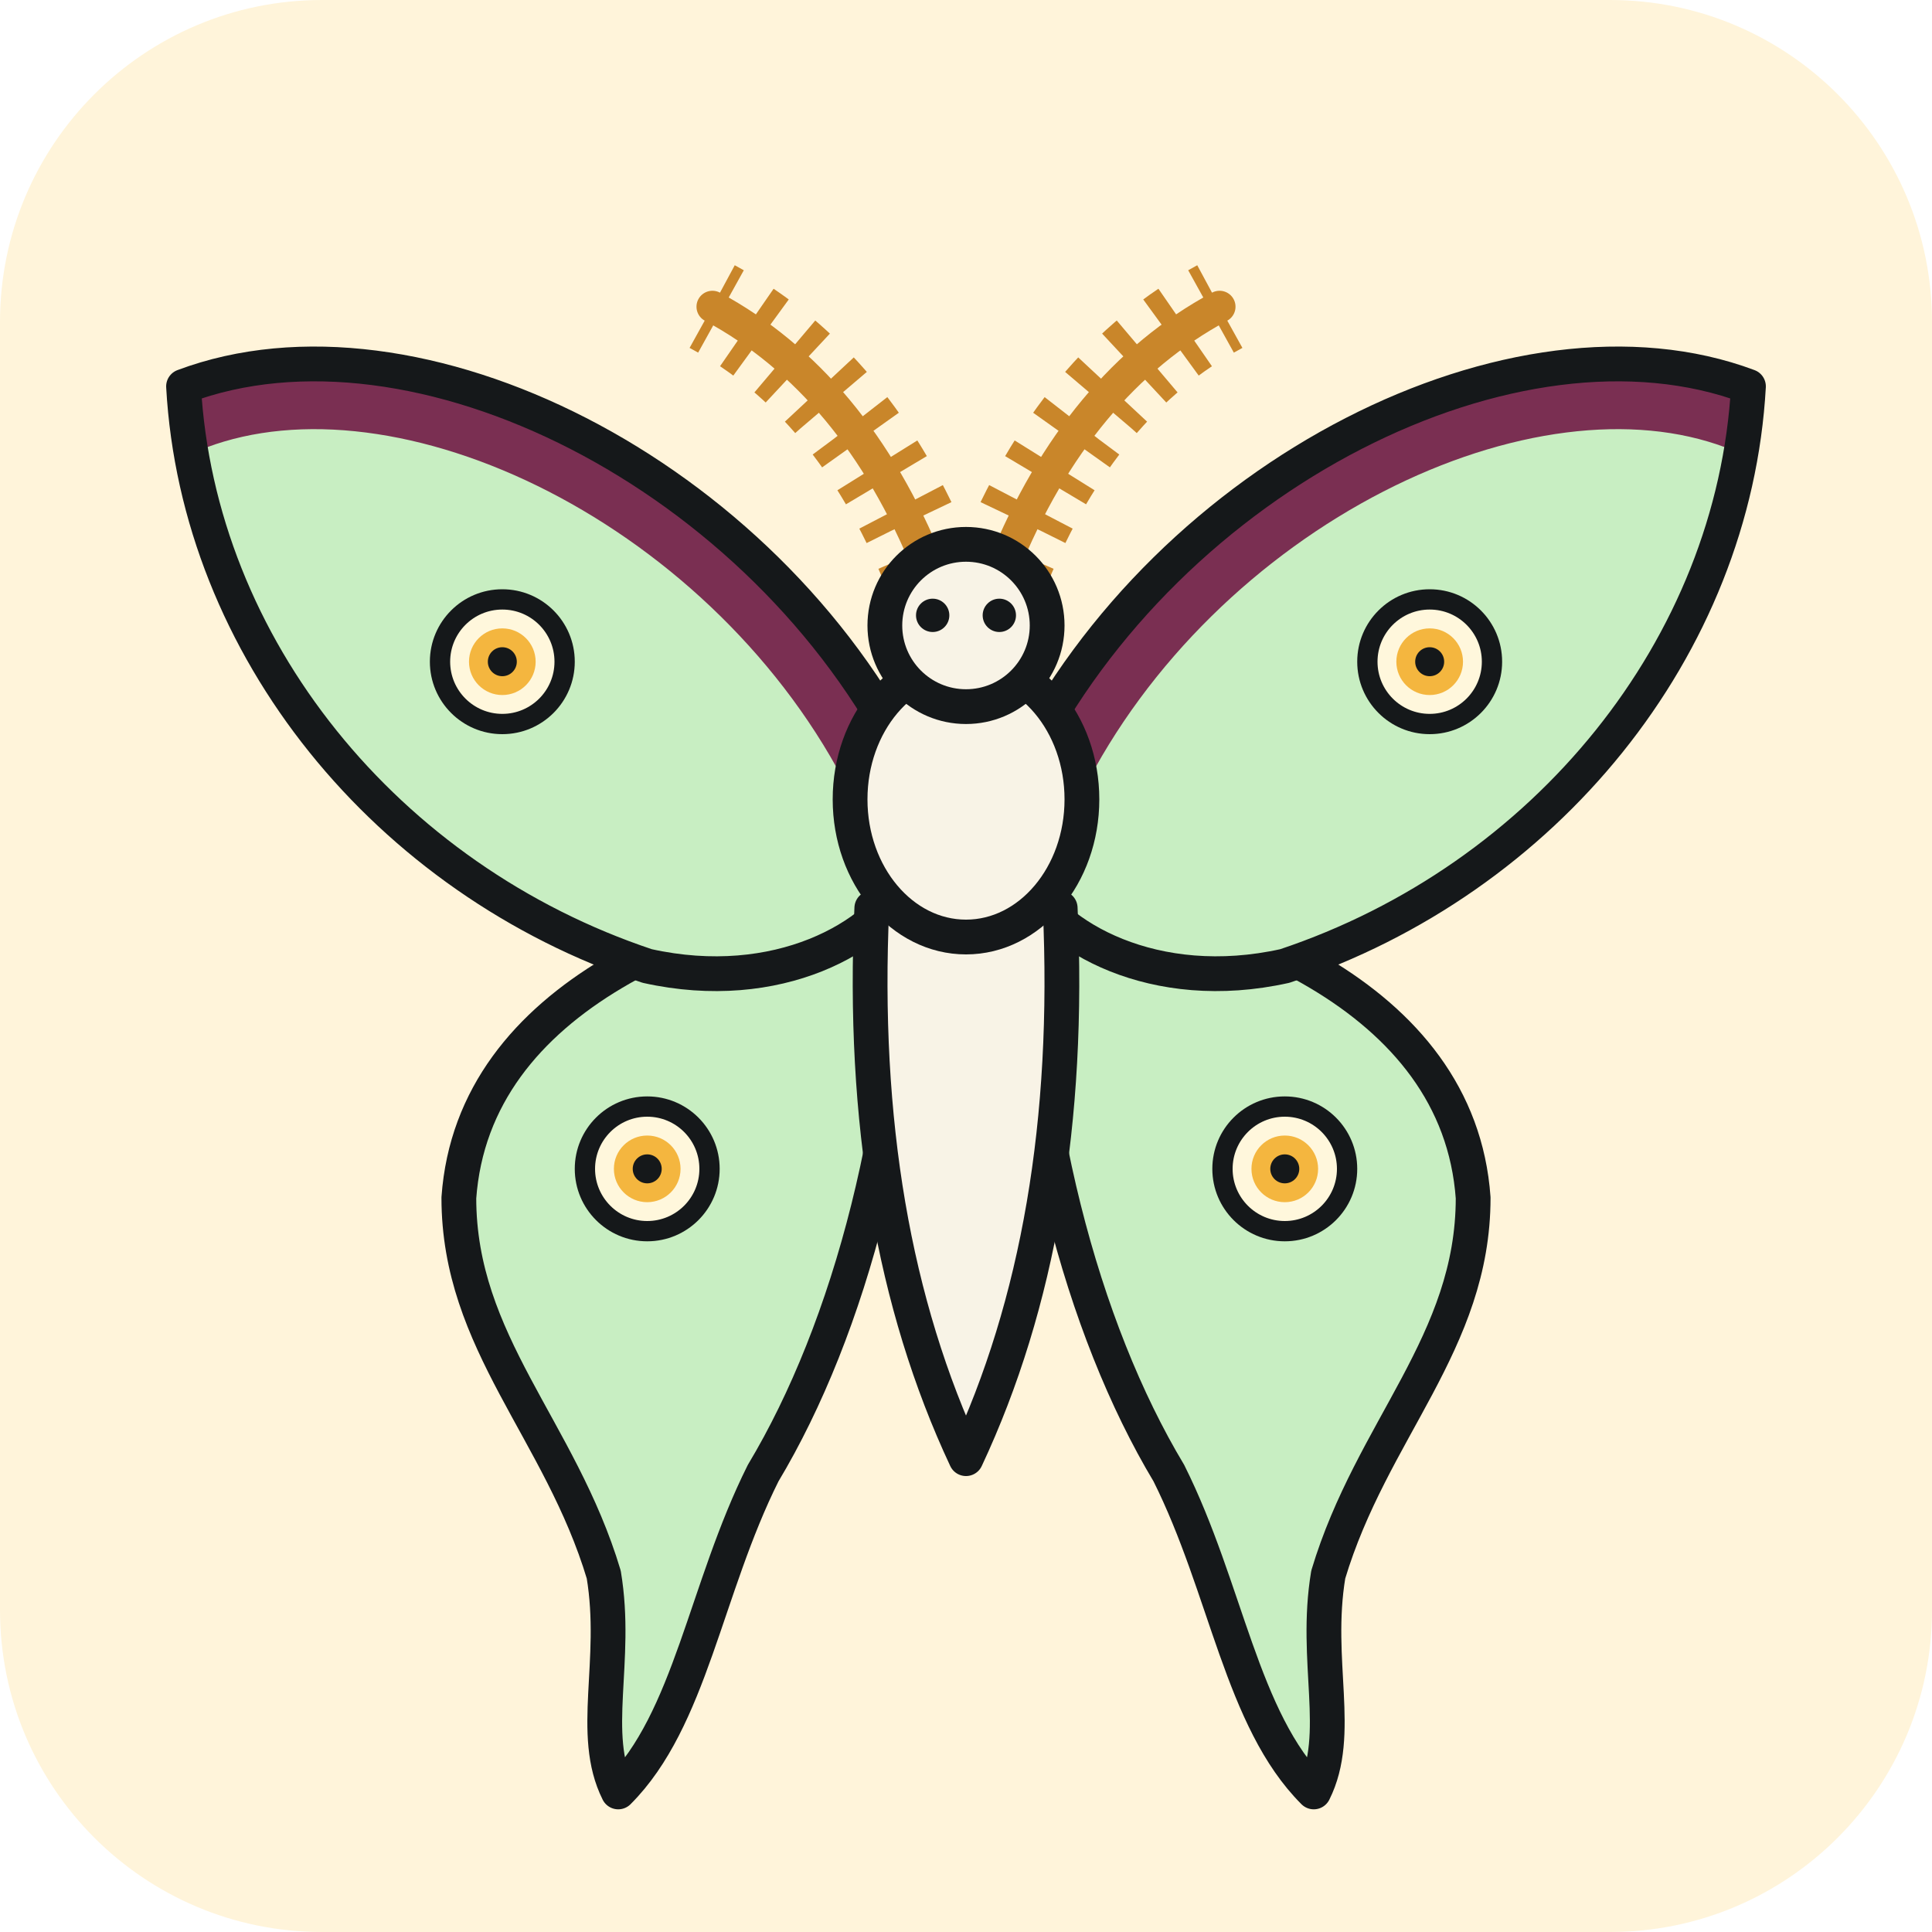
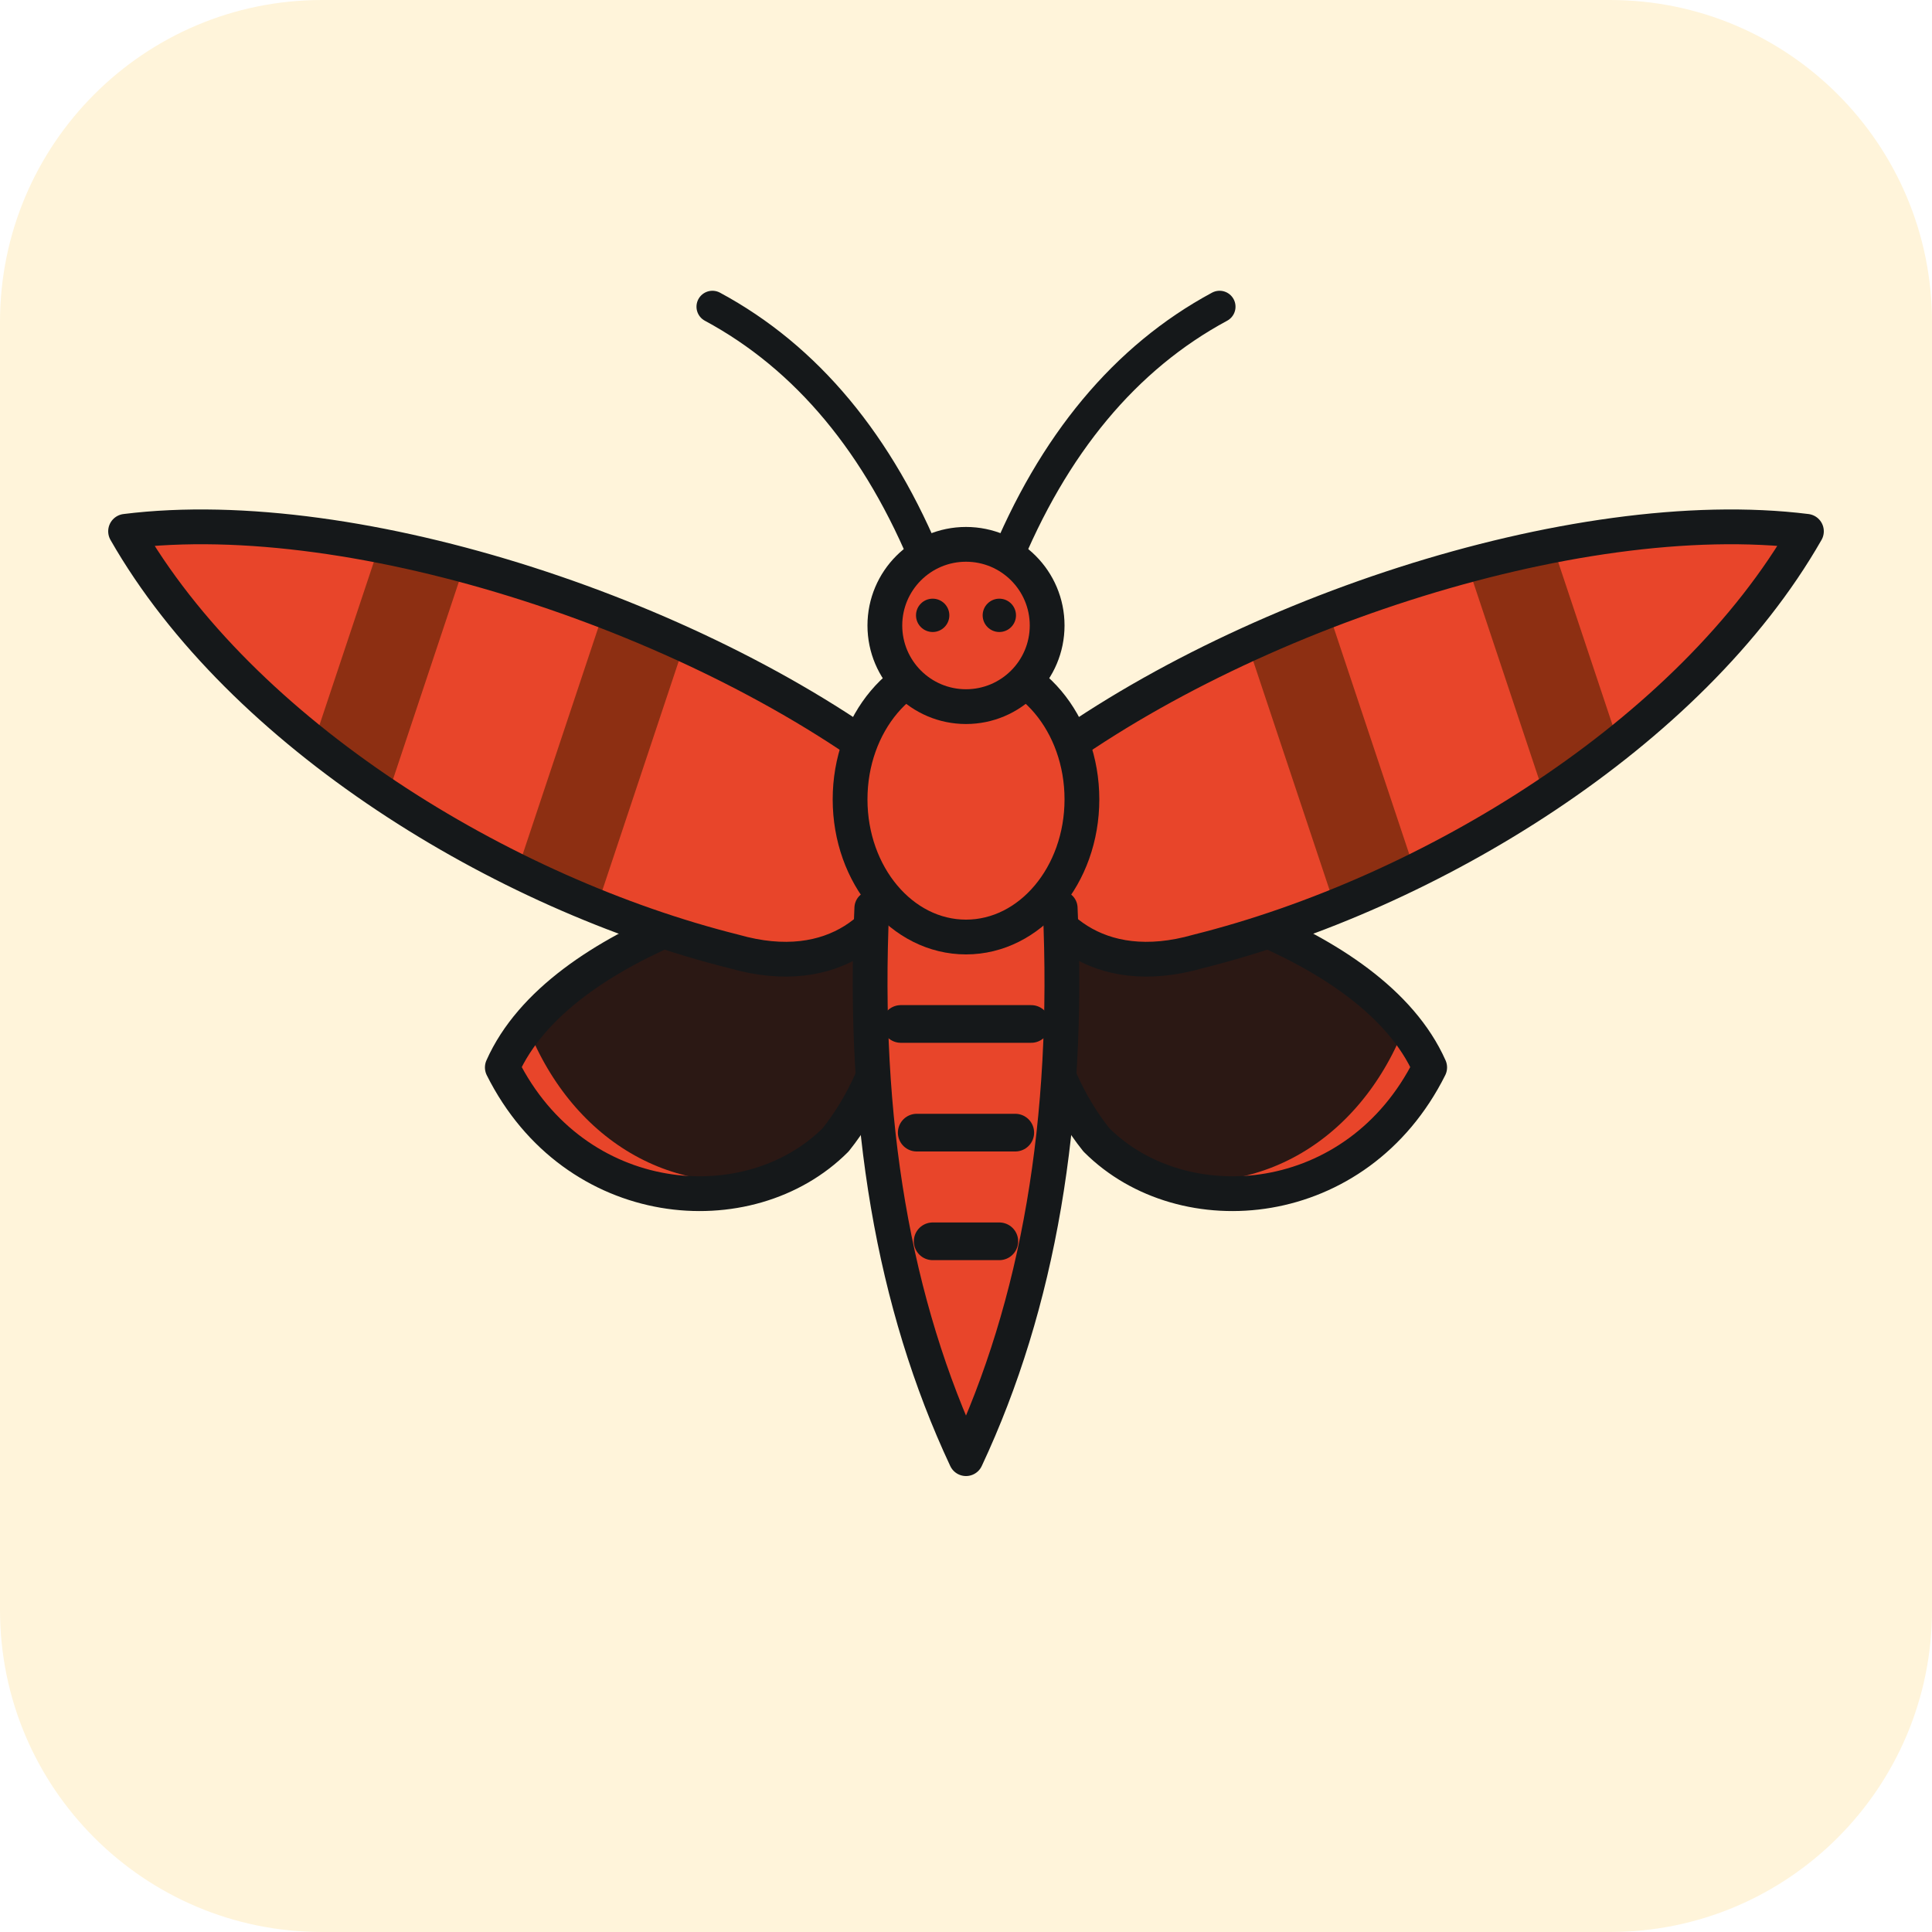
<svg xmlns="http://www.w3.org/2000/svg" viewBox="0 0 120 120" width="120" height="120">
  <rect width="120" height="120" rx="20" fill="#fff4da" />
  <g transform="translate(6 6) scale(0.9)">
    <defs>
-       <clipPath id="fore8">
-         <path d="M64 46 C74 26 98 14 114 20 C113 38 100 54 82 60 C73 62 66 58 64 54 Z" />
+       <clipPath id="fore9">
+         <path d="M64 47 C78 36 102 28 118 30 C110 44 92 55 76 59 C69 61 65 57 64 53 Z" />
      </clipPath>
-       <clipPath id="hind8">
-         <path d="M64 54 C78 56 94 62 95 76 C95 86 88 92 85 102 C84 108 86 113 84 117 C79 112 78 103 74 95 C68 85 64 70 64 54 Z" />
+       <clipPath id="hind9">
+         <path d="M64 53 C72 54 88 58 92 67 C87 77 75 78 69 72 C65 67 64 60 64 53 Z" />
      </clipPath>
    </defs>
    <g>
-       <path d="M64 54 C78 56 94 62 95 76 C95 86 88 92 85 102 C84 108 86 113 84 117 C79 112 78 103 74 95 C68 85 64 70 64 54 Z" fill="#c8eec2" />
-       <g clip-path="url(#hind8)">
-         <circle cx="82" cy="74" r="5" fill="#15181a" />
-         <circle cx="82" cy="74" r="3.6" fill="#fff7dc" />
-         <circle cx="82" cy="74" r="2.3" fill="#f4b63f" />
-         <circle cx="82" cy="74" r="1" fill="#15181a" />
+       <path d="M64 53 C72 54 88 58 92 67 C87 77 75 78 69 72 C65 67 64 60 64 53 Z" fill="#2b1814" />
+       <g clip-path="url(#hind9)">
+         <path d="M72 77 C82 79 90 73 93 64" stroke="#e8452a" stroke-width="5" fill="none" />
      </g>
-       <path d="M64 54 C78 56 94 62 95 76 C95 86 88 92 85 102 C84 108 86 113 84 117 C79 112 78 103 74 95 C68 85 64 70 64 54 Z" fill="none" stroke="#15181a" stroke-width="2.4" stroke-linejoin="round" />
-       <path d="M64 46 C74 26 98 14 114 20 C113 38 100 54 82 60 C73 62 66 58 64 54 Z" fill="#c8eec2" />
-       <g clip-path="url(#fore8)">
-         <path d="M64 46 C74 26 98 14 114 20" stroke="#7a2f52" stroke-width="9" fill="none" />
-         <circle cx="92" cy="39" r="5" fill="#15181a" />
-         <circle cx="92" cy="39" r="3.6" fill="#fff7dc" />
-         <circle cx="92" cy="39" r="2.3" fill="#f4b63f" />
-         <circle cx="92" cy="39" r="1" fill="#15181a" />
+       <path d="M64 53 C72 54 88 58 92 67 C87 77 75 78 69 72 C65 67 64 60 64 53 Z" fill="none" stroke="#15181a" stroke-width="2.4" stroke-linejoin="round" />
+       <path d="M64 47 C78 36 102 28 118 30 C110 44 92 55 76 59 C69 61 65 57 64 53 Z" fill="#e8452a" />
+       <g clip-path="url(#fore9)">
+         <path d="M80 30 L90 60" stroke="#8d2f12" stroke-width="6" fill="none" />
+         <path d="M95 24 L105 54" stroke="#8d2f12" stroke-width="6" fill="none" />
      </g>
-       <path d="M64 46 C74 26 98 14 114 20 C113 38 100 54 82 60 C73 62 66 58 64 54 Z" fill="none" stroke="#15181a" stroke-width="2.4" stroke-linejoin="round" />
-       <path d="M62.6 32.4 C66 24 71 18 77.5 14.5" stroke="#c9862a" stroke-width="6.5" stroke-dasharray="1.2 2.1" fill="none" />
-       <path d="M62.6 32.4 C66 24 71 18 77.5 14.5" stroke="#c9862a" stroke-width="2.2" stroke-linecap="round" fill="none" />
+       <path d="M64 47 C78 36 102 28 118 30 C110 44 92 55 76 59 C69 61 65 57 64 53 Z" fill="none" stroke="#15181a" stroke-width="2.4" stroke-linejoin="round" />
+       <path d="M62.6 32.4 C66 24 71 18 77.5 14.5" stroke="#15181a" stroke-width="2.2" stroke-linecap="round" fill="none" />
    </g>
    <g transform="matrix(-1 0 0 1 120 0)">
-       <path d="M64 54 C78 56 94 62 95 76 C95 86 88 92 85 102 C84 108 86 113 84 117 C79 112 78 103 74 95 C68 85 64 70 64 54 Z" fill="#c8eec2" />
-       <g clip-path="url(#hind8)">
-         <circle cx="82" cy="74" r="5" fill="#15181a" />
-         <circle cx="82" cy="74" r="3.6" fill="#fff7dc" />
-         <circle cx="82" cy="74" r="2.3" fill="#f4b63f" />
-         <circle cx="82" cy="74" r="1" fill="#15181a" />
+       <path d="M64 53 C72 54 88 58 92 67 C87 77 75 78 69 72 C65 67 64 60 64 53 Z" fill="#2b1814" />
+       <g clip-path="url(#hind9)">
+         <path d="M72 77 C82 79 90 73 93 64" stroke="#e8452a" stroke-width="5" fill="none" />
      </g>
-       <path d="M64 54 C78 56 94 62 95 76 C95 86 88 92 85 102 C84 108 86 113 84 117 C79 112 78 103 74 95 C68 85 64 70 64 54 Z" fill="none" stroke="#15181a" stroke-width="2.4" stroke-linejoin="round" />
-       <path d="M64 46 C74 26 98 14 114 20 C113 38 100 54 82 60 C73 62 66 58 64 54 Z" fill="#c8eec2" />
-       <g clip-path="url(#fore8)">
-         <path d="M64 46 C74 26 98 14 114 20" stroke="#7a2f52" stroke-width="9" fill="none" />
-         <circle cx="92" cy="39" r="5" fill="#15181a" />
-         <circle cx="92" cy="39" r="3.6" fill="#fff7dc" />
-         <circle cx="92" cy="39" r="2.3" fill="#f4b63f" />
-         <circle cx="92" cy="39" r="1" fill="#15181a" />
+       <path d="M64 53 C72 54 88 58 92 67 C87 77 75 78 69 72 C65 67 64 60 64 53 Z" fill="none" stroke="#15181a" stroke-width="2.4" stroke-linejoin="round" />
+       <path d="M64 47 C78 36 102 28 118 30 C110 44 92 55 76 59 C69 61 65 57 64 53 Z" fill="#e8452a" />
+       <g clip-path="url(#fore9)">
+         <path d="M80 30 L90 60" stroke="#8d2f12" stroke-width="6" fill="none" />
+         <path d="M95 24 L105 54" stroke="#8d2f12" stroke-width="6" fill="none" />
      </g>
-       <path d="M64 46 C74 26 98 14 114 20 C113 38 100 54 82 60 C73 62 66 58 64 54 Z" fill="none" stroke="#15181a" stroke-width="2.4" stroke-linejoin="round" />
-       <path d="M62.6 32.4 C66 24 71 18 77.5 14.5" stroke="#c9862a" stroke-width="6.5" stroke-dasharray="1.2 2.1" fill="none" />
-       <path d="M62.6 32.4 C66 24 71 18 77.5 14.5" stroke="#c9862a" stroke-width="2.2" stroke-linecap="round" fill="none" />
+       <path d="M64 47 C78 36 102 28 118 30 C110 44 92 55 76 59 C69 61 65 57 64 53 Z" fill="none" stroke="#15181a" stroke-width="2.4" stroke-linejoin="round" />
+       <path d="M62.6 32.4 C66 24 71 18 77.5 14.5" stroke="#15181a" stroke-width="2.2" stroke-linecap="round" fill="none" />
    </g>
-     <path d="M53.5 56 Q60 52 66.5 56 Q67.5 78 60 94 Q52.5 78 53.5 56 Z" fill="#f8f3e6" stroke="#15181a" stroke-width="2.4" stroke-linejoin="round" />
-     <ellipse cx="60" cy="48.5" rx="8" ry="9.5" fill="#f8f3e6" stroke="#15181a" stroke-width="2.4" />
-     <circle cx="60" cy="36.5" r="5.6" fill="#f8f3e6" stroke="#15181a" stroke-width="2.4" />
+     <path d="M53.5 56 Q60 52 66.5 56 Q67.5 78 60 94 Q52.5 78 53.5 56 Z" fill="#e8452a" stroke="#15181a" stroke-width="2.4" stroke-linejoin="round" />
+     <path d="M55.5 64 H64.5" stroke="#15181a" stroke-width="2.6" stroke-linecap="round" />
+     <path d="M56.6 71.5 H63.4" stroke="#15181a" stroke-width="2.6" stroke-linecap="round" />
+     <path d="M57.7 79 H62.3" stroke="#15181a" stroke-width="2.6" stroke-linecap="round" />
+     <ellipse cx="60" cy="48.5" rx="8" ry="9.5" fill="#e8452a" stroke="#15181a" stroke-width="2.4" />
+     <circle cx="60" cy="36.5" r="5.6" fill="#e8452a" stroke="#15181a" stroke-width="2.4" />
    <circle cx="57.7" cy="35.8" r="1.15" fill="#15181a" />
    <circle cx="62.3" cy="35.8" r="1.15" fill="#15181a" />
  </g>
</svg>
